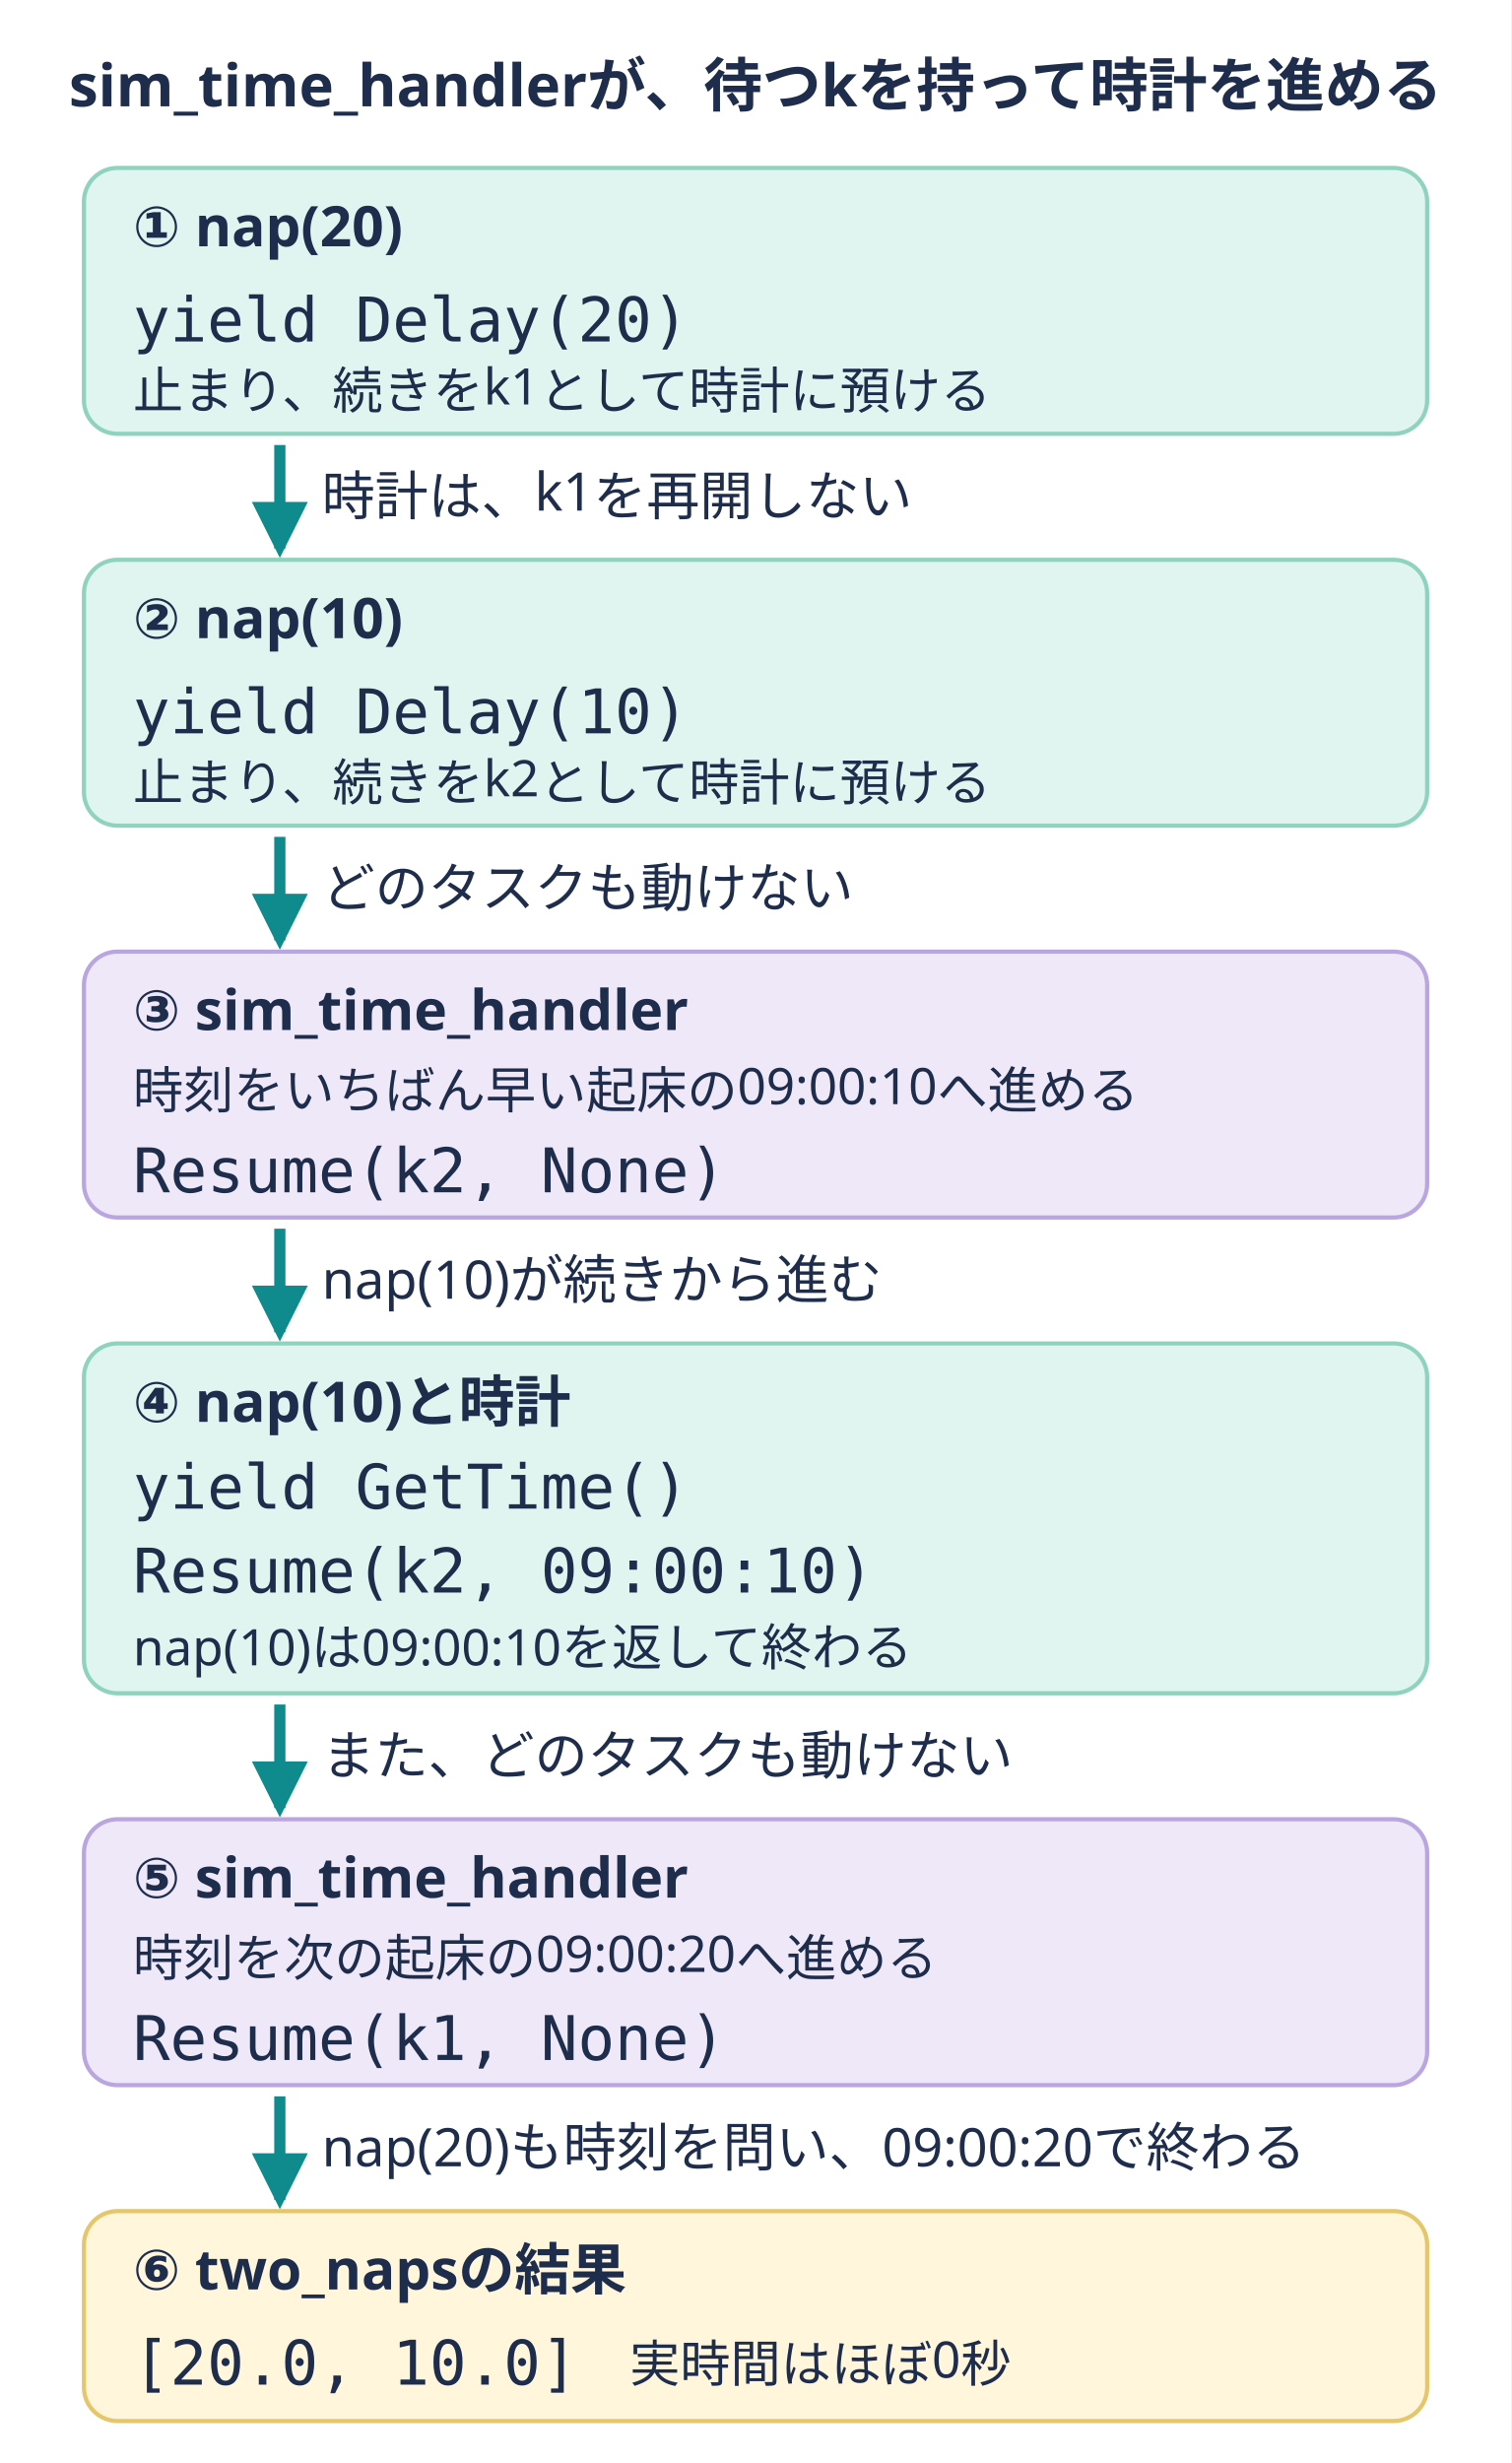
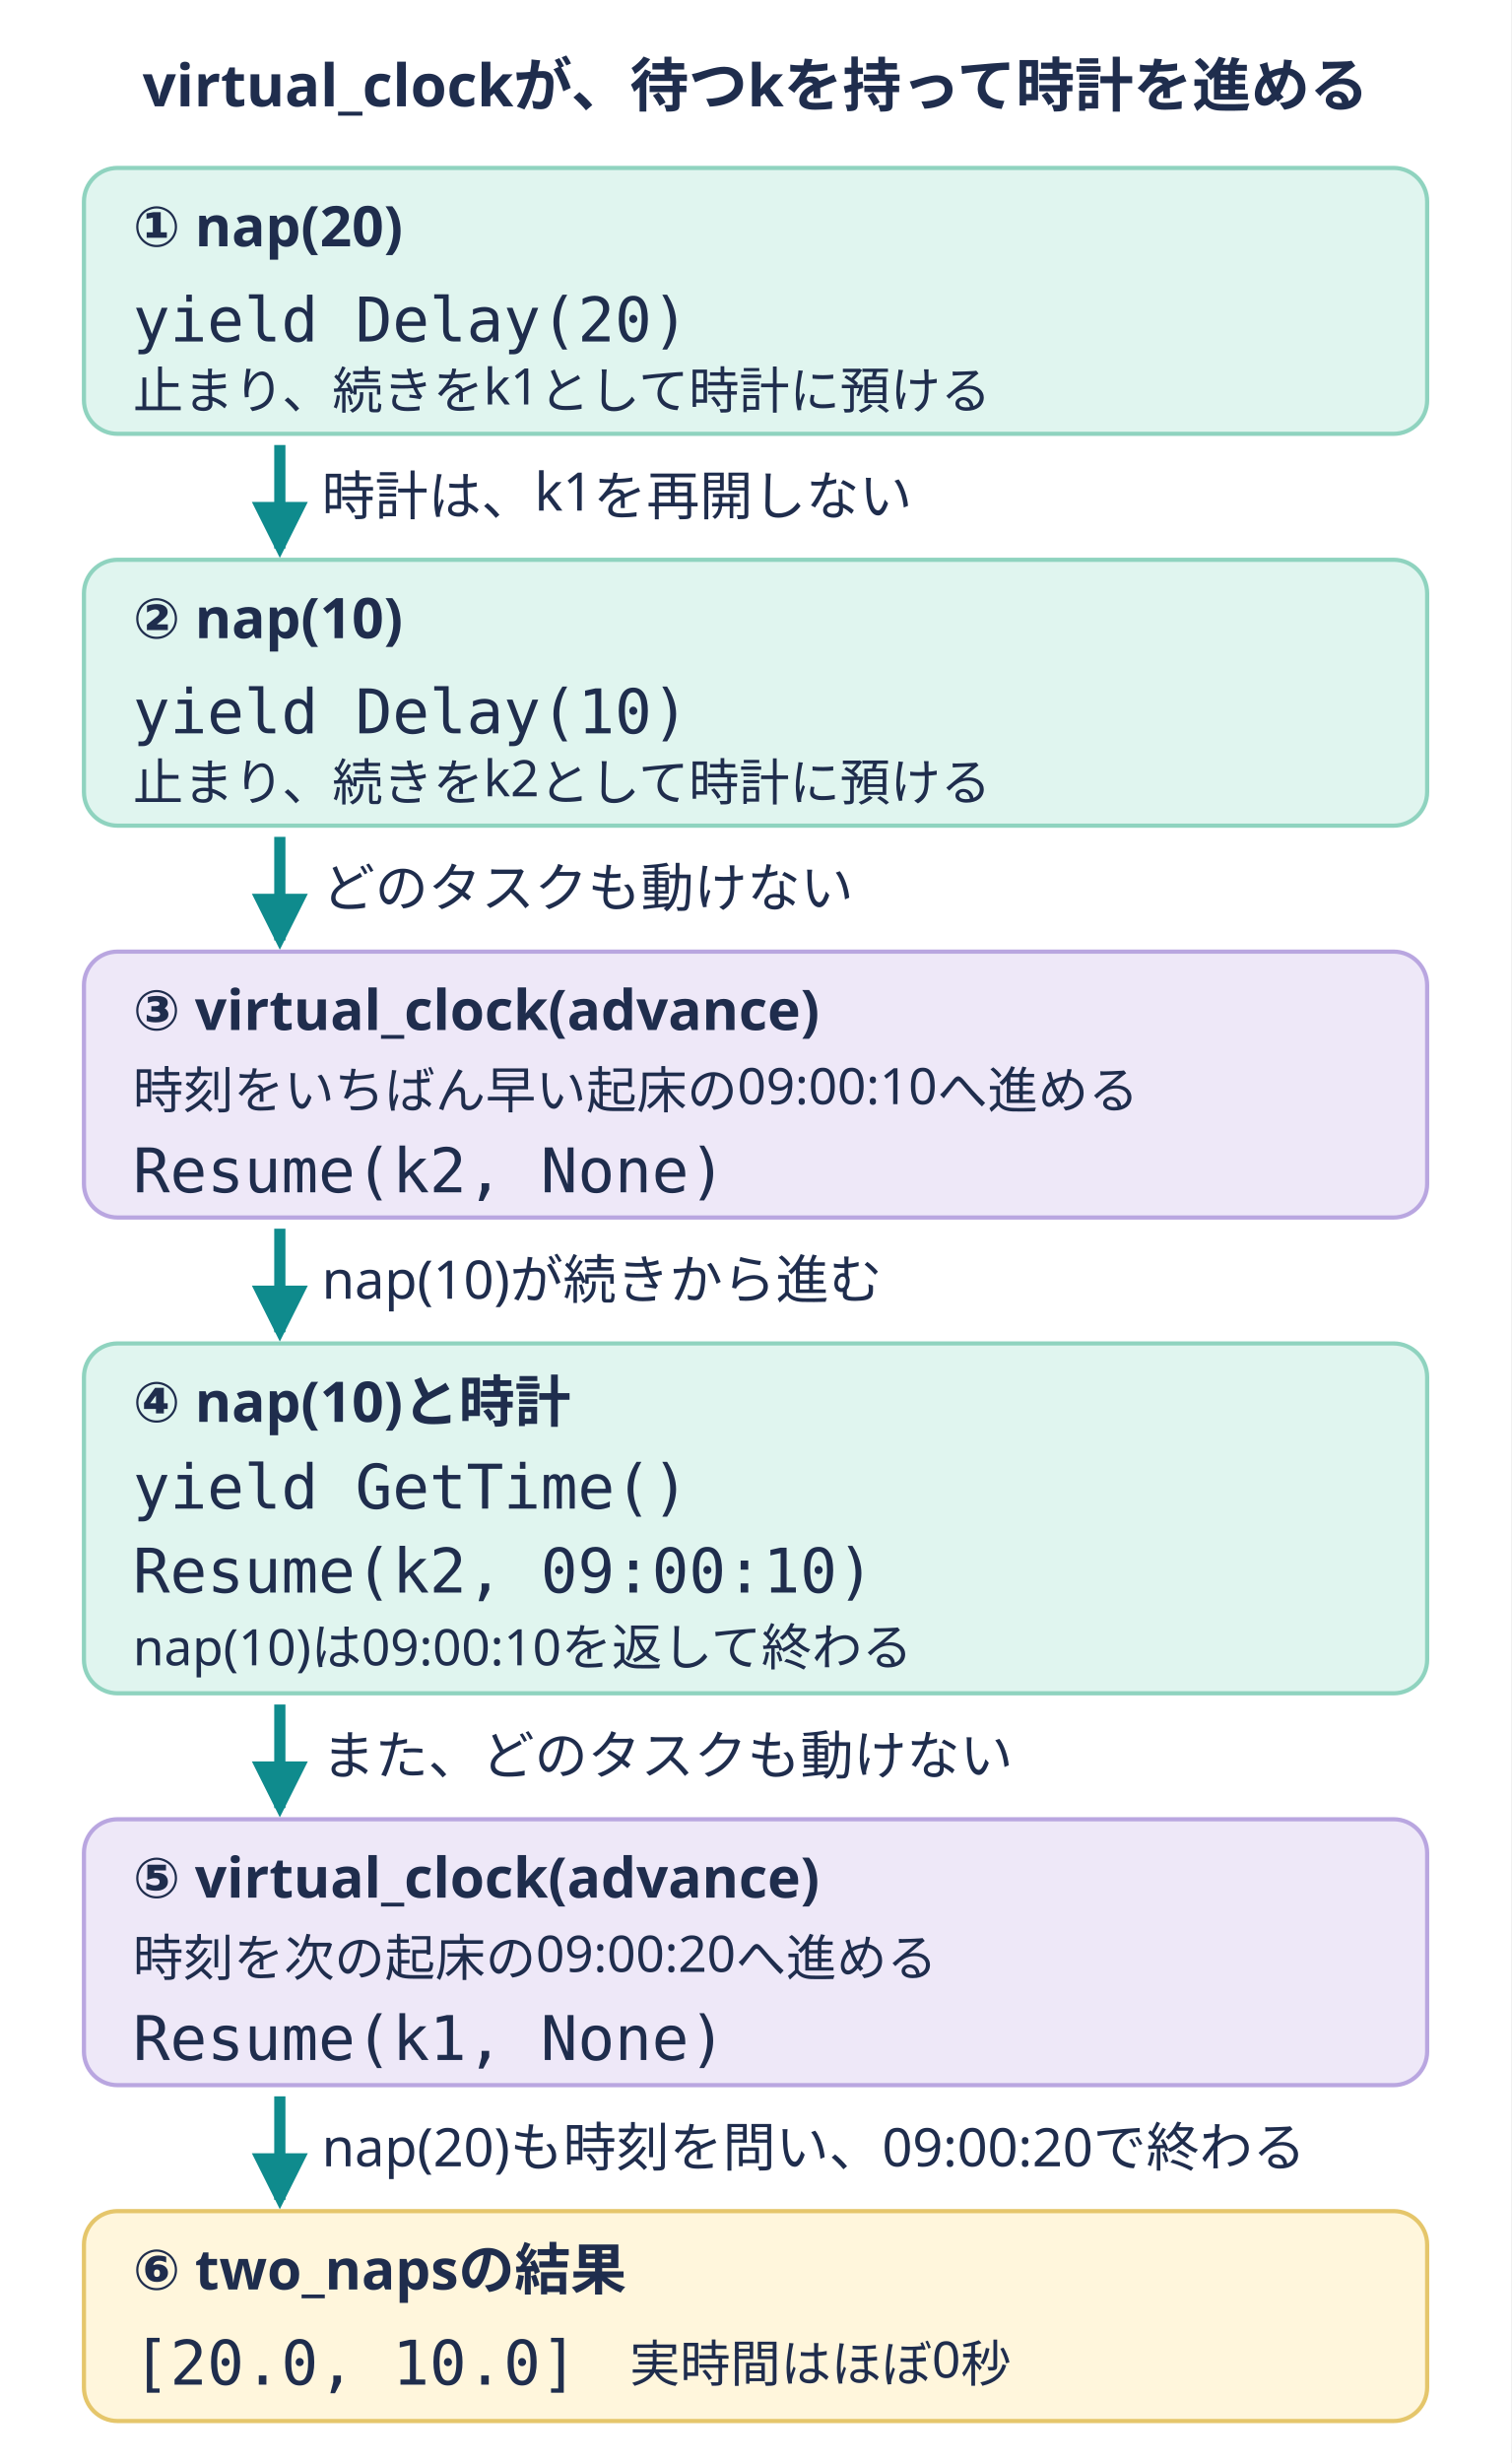
<svg xmlns="http://www.w3.org/2000/svg" width="1080" height="1760" viewBox="0 0 1080 1760">
  <defs>
    <marker id="arrow" viewBox="0 0 12 12" refX="10" refY="6" markerWidth="5" markerHeight="5" orient="auto">
      <path d="M0,0 L12,6 L0,12 z" fill="#0f8b8d" />
    </marker>
    <style>
      .ja { font-family: "IPAGothic", sans-serif; fill: #1f2d4d; }
      .code { font-family: "DejaVu Sans Mono", "IPAGothic", monospace; fill: #1f2d4d; }
    </style>
  </defs>
  <rect width="1080" height="1760" fill="#ffffff" />
-   <text class="ja" x="540" y="76" font-size="42" font-weight="bold" text-anchor="middle">sim_time_handlerが、待つkを持って時計を進める</text>
+   <text class="ja" x="540" y="76" font-size="42" font-weight="bold" text-anchor="middle">virtual_clockが、待つkを持って時計を進める</text>
  <rect x="60" y="120" width="960" height="190" rx="24" fill="#e0f5ef" stroke="#8fd3bf" stroke-width="3" />
  <text class="ja" x="95" y="176" font-size="40" font-weight="bold">① nap(20)</text>
  <text class="code" x="95" y="244" font-size="44" xml:space="preserve">yield Delay(20)</text>
  <text class="ja" x="95" y="292" font-size="36">止まり、続きをk1として時計に預ける</text>
  <line x1="200" y1="318" x2="200" y2="392" stroke="#0f8b8d" stroke-width="8" marker-end="url(#arrow)" />
  <text class="ja" x="230" y="368" font-size="38">時計は、k1を再開しない</text>
  <rect x="60" y="400" width="960" height="190" rx="24" fill="#e0f5ef" stroke="#8fd3bf" stroke-width="3" />
  <text class="ja" x="95" y="456" font-size="40" font-weight="bold">② nap(10)</text>
  <text class="code" x="95" y="524" font-size="44" xml:space="preserve">yield Delay(10)</text>
  <text class="ja" x="95" y="572" font-size="36">止まり、続きをk2として時計に預ける</text>
  <line x1="200" y1="598" x2="200" y2="672" stroke="#0f8b8d" stroke-width="8" marker-end="url(#arrow)" />
  <text class="ja" x="230" y="648" font-size="38">どのタスクも動けない</text>
  <rect x="60" y="680" width="960" height="190" rx="24" fill="#eee8f8" stroke="#b9a6e0" stroke-width="3" />
-   <text class="ja" x="95" y="736" font-size="40" font-weight="bold">③ sim_time_handler</text>
+   <text class="ja" x="95" y="736" font-size="40" font-weight="bold">③ virtual_clock(advance)</text>
  <text class="ja" x="95" y="792" font-size="36">時刻をいちばん早い起床の09:00:10へ進める</text>
  <text class="code" x="95" y="852" font-size="44" xml:space="preserve">Resume(k2, None)</text>
  <line x1="200" y1="878" x2="200" y2="952" stroke="#0f8b8d" stroke-width="8" marker-end="url(#arrow)" />
  <text class="ja" x="230" y="928" font-size="38">nap(10)が続きから進む</text>
  <rect x="60" y="960" width="960" height="250" rx="24" fill="#e0f5ef" stroke="#8fd3bf" stroke-width="3" />
  <text class="ja" x="95" y="1016" font-size="40" font-weight="bold">④ nap(10)と時計</text>
  <text class="code" x="95" y="1078" font-size="44" xml:space="preserve">yield GetTime()</text>
  <text class="code" x="95" y="1138" font-size="44" xml:space="preserve">Resume(k2, 09:00:10)</text>
  <text class="ja" x="95" y="1190" font-size="36">nap(10)は09:00:10を返して終わる</text>
  <line x1="200" y1="1218" x2="200" y2="1292" stroke="#0f8b8d" stroke-width="8" marker-end="url(#arrow)" />
  <text class="ja" x="230" y="1268" font-size="38">また、どのタスクも動けない</text>
  <rect x="60" y="1300" width="960" height="190" rx="24" fill="#eee8f8" stroke="#b9a6e0" stroke-width="3" />
-   <text class="ja" x="95" y="1356" font-size="40" font-weight="bold">⑤ sim_time_handler</text>
+   <text class="ja" x="95" y="1356" font-size="40" font-weight="bold">⑤ virtual_clock(advance)</text>
  <text class="ja" x="95" y="1412" font-size="36">時刻を次の起床の09:00:20へ進める</text>
  <text class="code" x="95" y="1472" font-size="44" xml:space="preserve">Resume(k1, None)</text>
  <line x1="200" y1="1498" x2="200" y2="1572" stroke="#0f8b8d" stroke-width="8" marker-end="url(#arrow)" />
  <text class="ja" x="230" y="1548" font-size="38">nap(20)も時刻を問い、09:00:20で終わる</text>
  <rect x="60" y="1580" width="960" height="150" rx="24" fill="#fff6dc" stroke="#e5c66b" stroke-width="3" />
  <text class="ja" x="95" y="1636" font-size="40" font-weight="bold">⑥ two_napsの結果</text>
  <text class="code" x="95" y="1704" font-size="44" xml:space="preserve">[20.0, 10.0]</text>
  <text class="ja" x="450" y="1702" font-size="36">実時間はほぼ0秒</text>
</svg>
